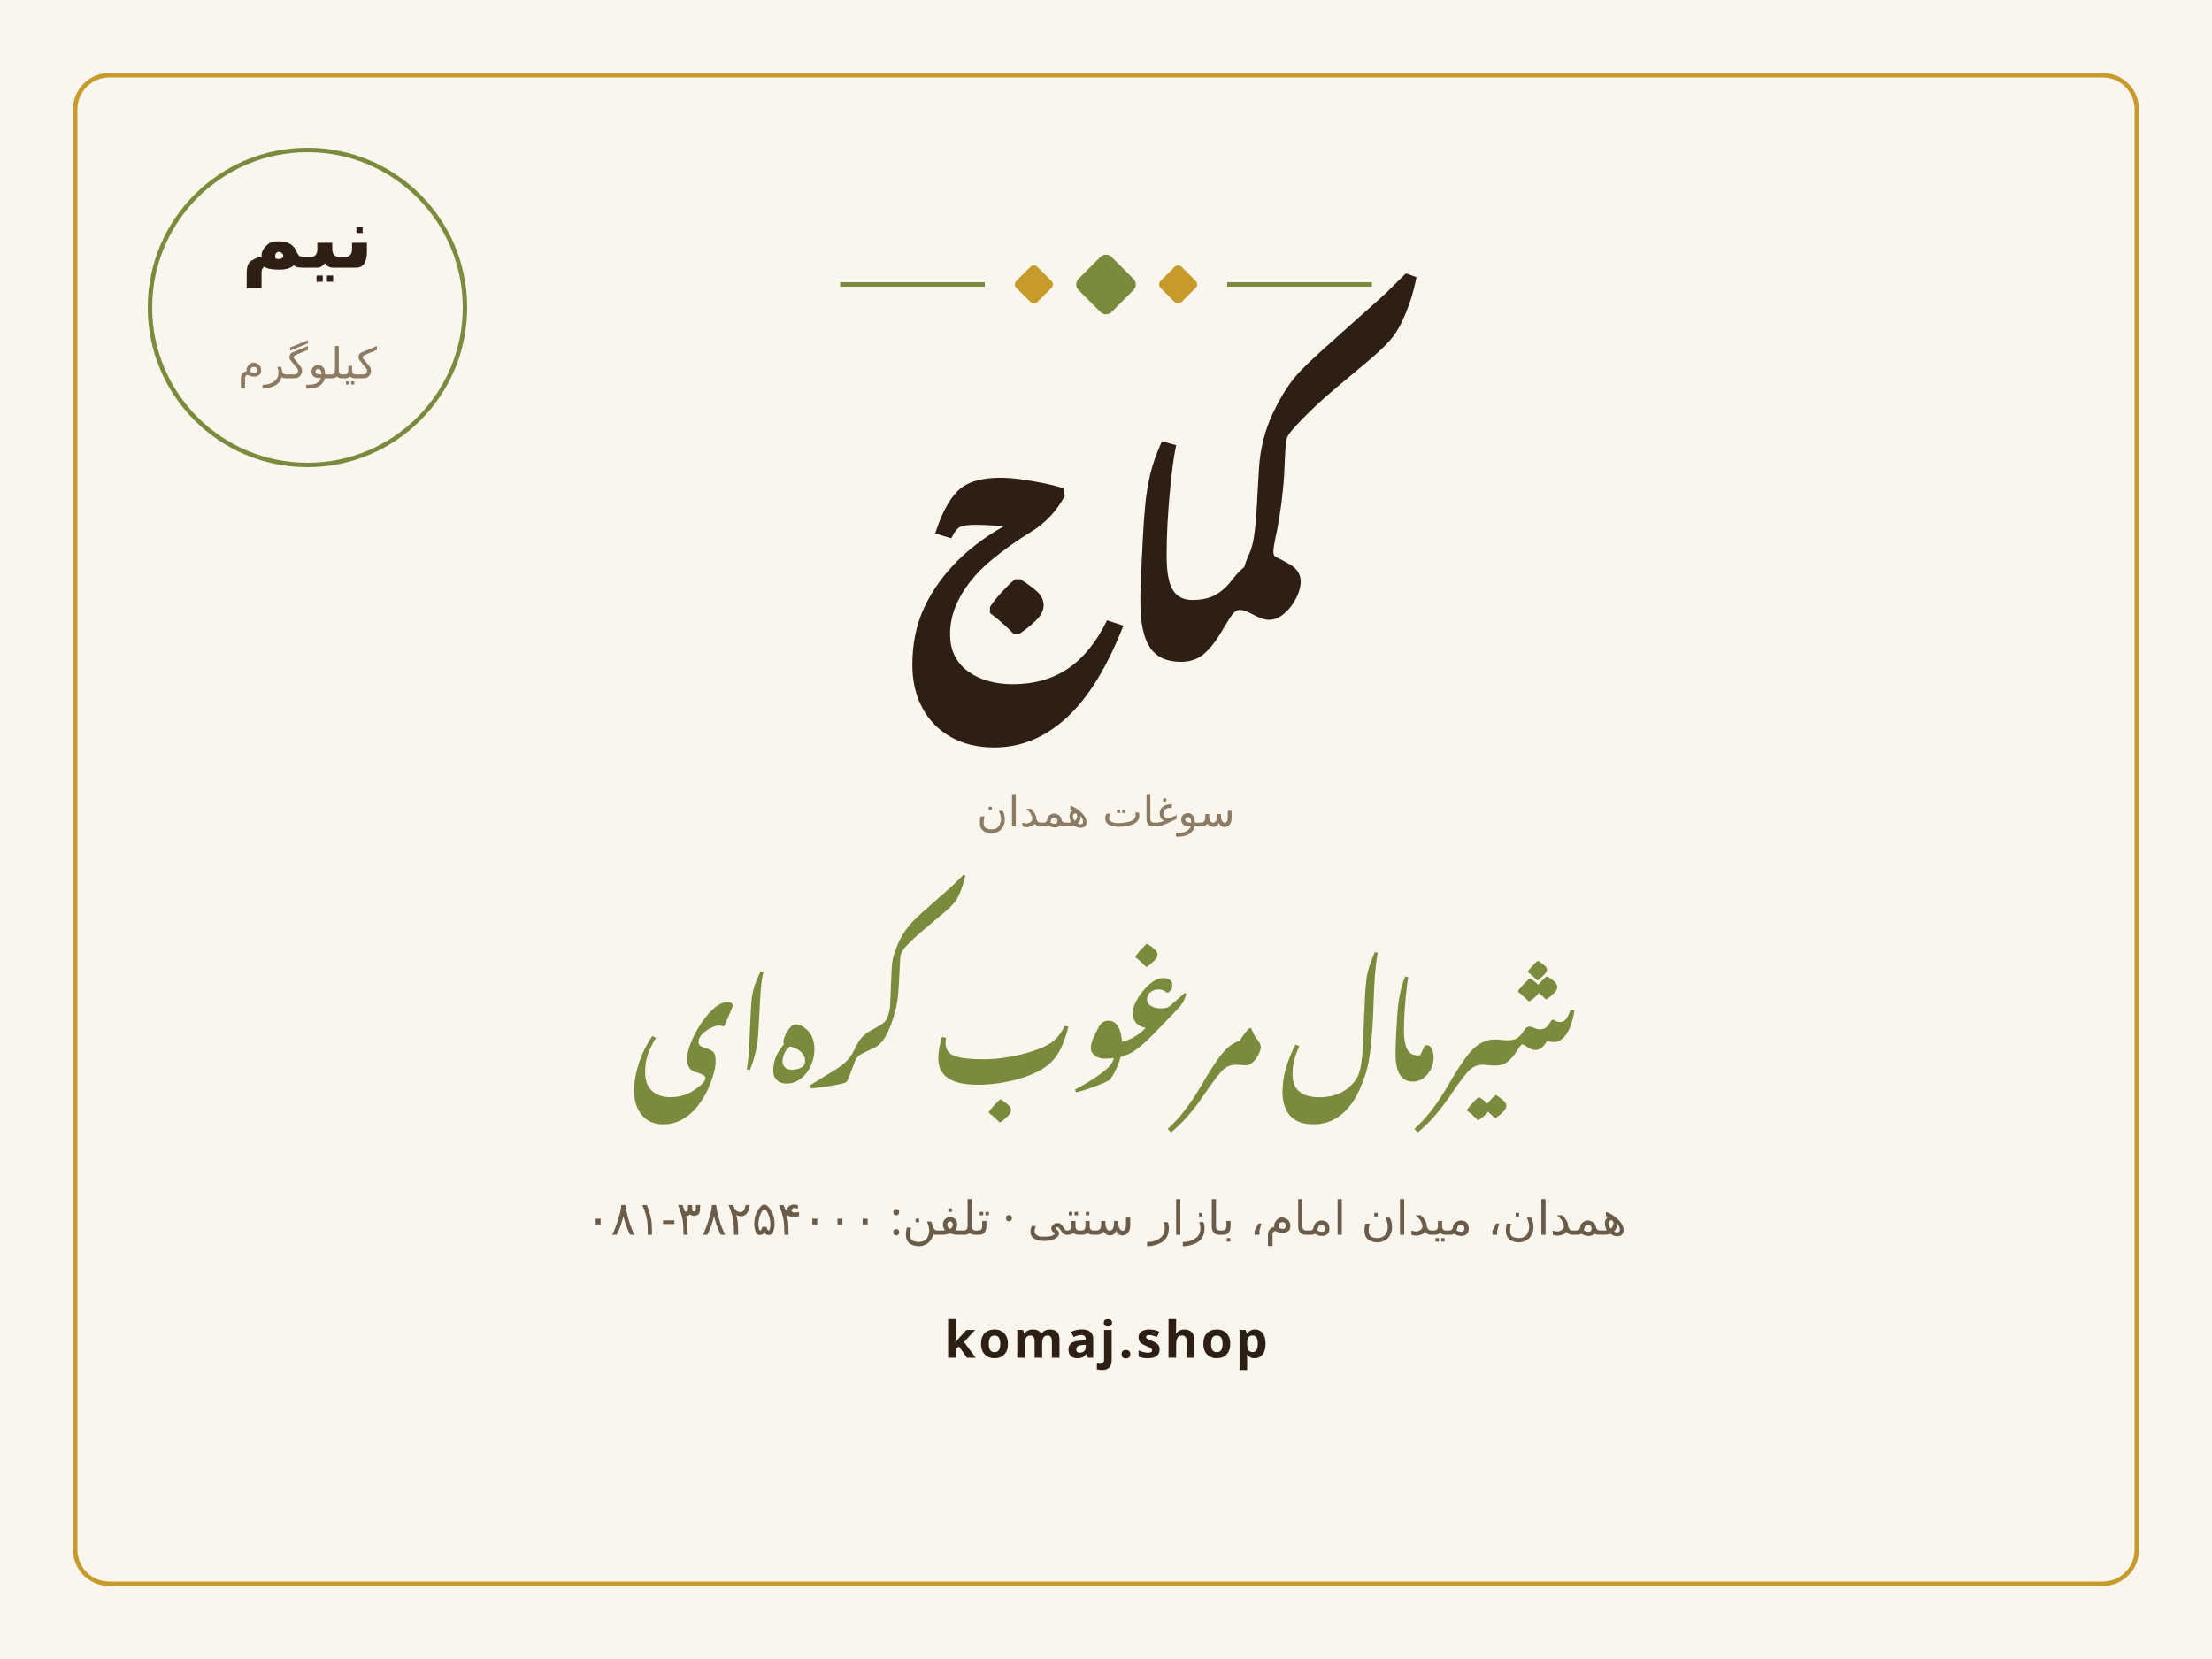
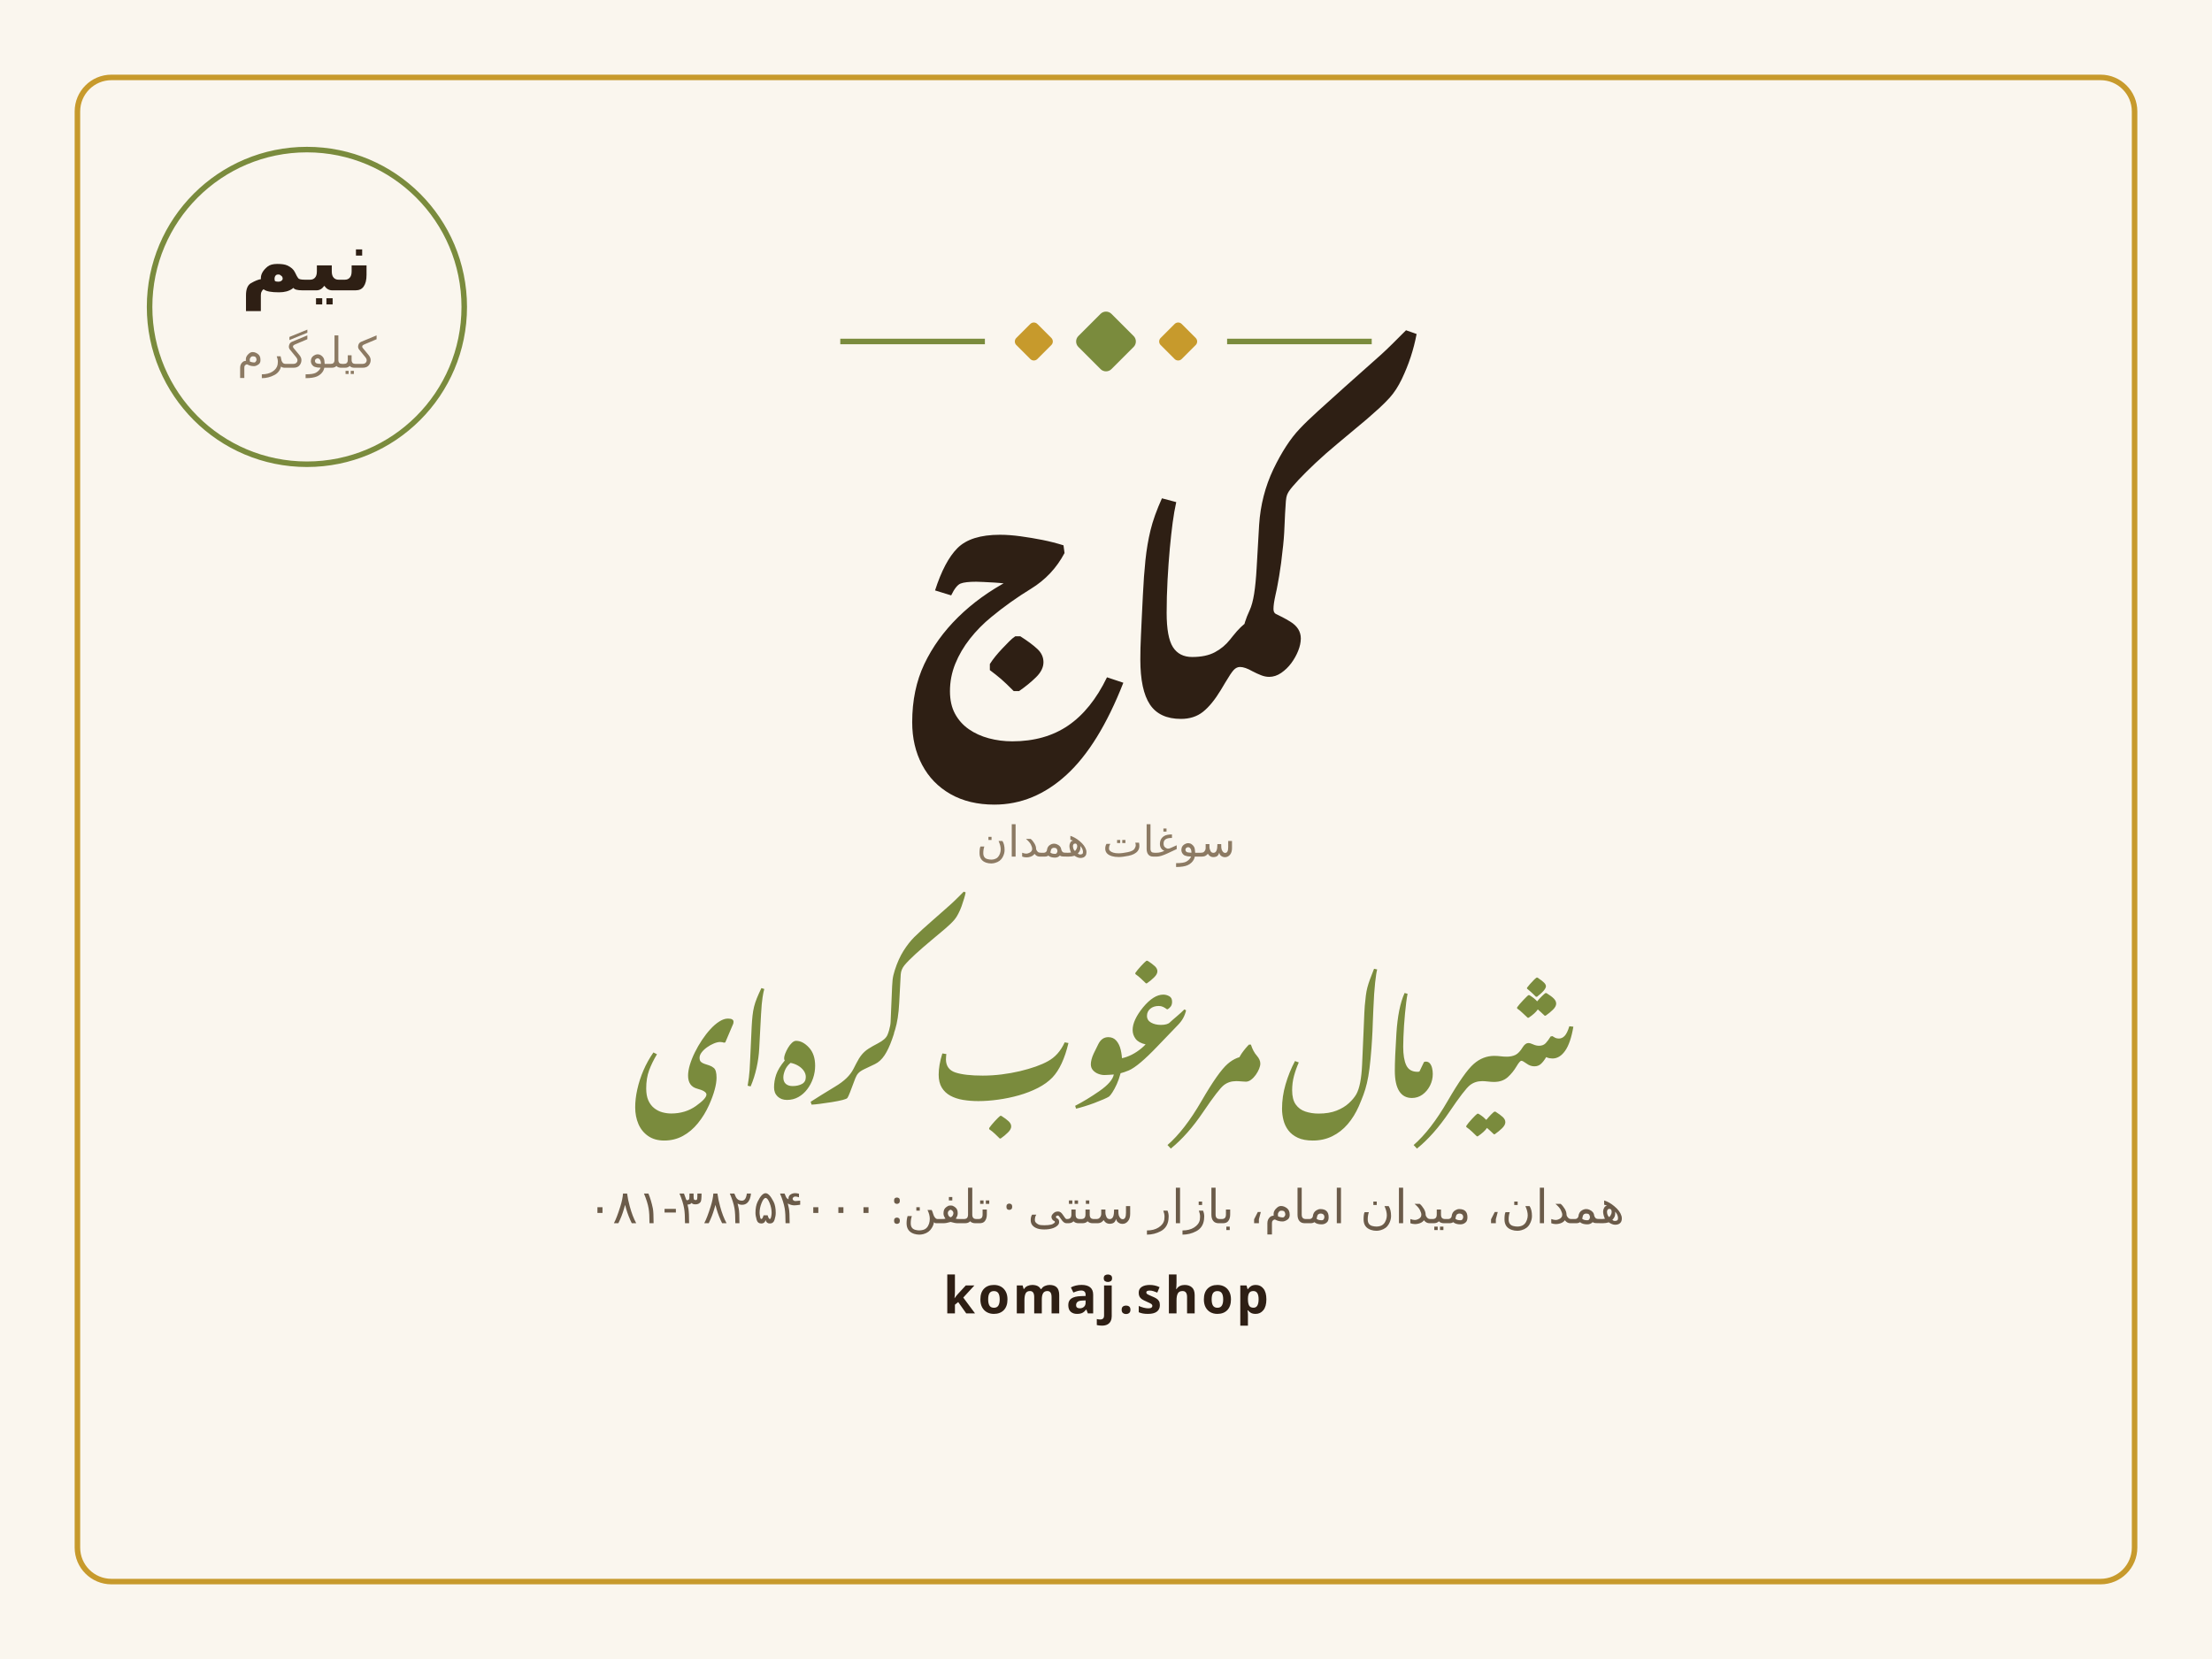
- <svg xmlns="http://www.w3.org/2000/svg" width="200mm" height="150mm" viewBox="0 0 500 375">
-   <rect width="500" height="375" fill="#FAF6EE" />
-   <rect x="17.0" y="17.0" width="466.0" height="341.0" rx="7.7" fill="none" stroke="#C79A2C" stroke-width="1" />
-   <rect x="277.4" y="63.8" width="32.7" height="1.0" fill="#7A8B3D" />
-   <rect x="189.9" y="63.8" width="32.7" height="1.0" fill="#7A8B3D" />
-   <rect x="-3.37" y="-3.37" width="6.73" height="6.73" fill="#C79A2C" rx="1.1" transform="translate(266.3,64.3) rotate(45)" />
-   <rect x="-5.29" y="-5.29" width="10.58" height="10.58" fill="#7A8B3D" rx="1.8" transform="translate(250.0,64.3) rotate(45)" />
-   <rect x="-3.37" y="-3.37" width="6.73" height="6.73" fill="#C79A2C" rx="1.1" transform="translate(233.7,64.3) rotate(45)" />
-   <text x="250.0" y="149.6" text-anchor="middle" font-family="'Noto Nastaliq Urdu', serif" font-size="51.9" fill="#2E1F14" font-weight="700" direction="rtl">کماج</text>
-   <text x="250.0" y="186.8" text-anchor="middle" font-family="'Vazirmatn', sans-serif" font-size="9.6" fill="#8C7A63" direction="rtl">سوغات همدان</text>
-   <text x="250.0" y="244.5" text-anchor="middle" font-family="'Noto Nastaliq Urdu', serif" font-size="26.0" fill="#7A8B3D" direction="rtl">شیرمال مرغوب کره‌ای</text>
-   <text x="250.0" y="279.1" text-anchor="middle" font-family="'Vazirmatn', sans-serif" font-size="10.6" fill="#6B5B49" direction="rtl">همدان، میدان امام، بازار سنتی · تلفن: ⁦۰۸۱-۳۸۲۵۴۰۰۰⁩</text>
-   <text x="250.0" y="306.9" text-anchor="middle" font-family="'Vazirmatn', sans-serif" font-size="11.5" fill="#2E1F14" font-weight="600" letter-spacing="0.69">komaj.shop</text>
-   <circle cx="69.5" cy="69.5" r="35.6" fill="#FAF6EE" stroke="#7A8B3D" stroke-width="1" />
-   <text x="69.5" y="60.5" text-anchor="middle" font-family="'Vazirmatn', sans-serif" font-size="19.2" fill="#2E1F14" font-weight="800" direction="rtl">نیم</text>
-   <text x="69.5" y="85.5" text-anchor="middle" font-family="'Vazirmatn', sans-serif" font-size="9.6" fill="#8C7A63" direction="rtl">کیلوگرم</text>
+ <svg xmlns="http://www.w3.org/2000/svg" width="200mm" height="150mm" viewBox="0 0 800 600">
+   <rect width="800" height="600" fill="#FAF6EE" />
+   <rect x="28.0" y="28.0" width="744.0" height="544.0" rx="12.3" fill="none" stroke="#C79A2C" stroke-width="2" />
+   <rect x="443.8" y="122.5" width="52.3" height="2.0" fill="#7A8B3D" />
+   <rect x="303.9" y="122.5" width="52.3" height="2.0" fill="#7A8B3D" />
+   <rect x="-5.38" y="-5.38" width="10.77" height="10.77" fill="#C79A2C" rx="1.8" transform="translate(426.1,123.5) rotate(45)" />
+   <rect x="-8.46" y="-8.46" width="16.92" height="16.92" fill="#7A8B3D" rx="2.8" transform="translate(400.0,123.5) rotate(45)" />
+   <rect x="-5.38" y="-5.38" width="10.77" height="10.77" fill="#C79A2C" rx="1.8" transform="translate(373.9,123.5) rotate(45)" />
+   <text x="400.0" y="260.0" text-anchor="middle" font-family="'Noto Nastaliq Urdu', serif" font-size="83.1" fill="#2E1F14" font-weight="700" direction="rtl">کماج</text>
+   <text x="400.0" y="309.8" text-anchor="middle" font-family="'Vazirmatn', sans-serif" font-size="15.4" fill="#8C7A63" direction="rtl">سوغات همدان</text>
+   <text x="400.0" y="397.1" text-anchor="middle" font-family="'Noto Nastaliq Urdu', serif" font-size="41.5" fill="#7A8B3D" direction="rtl">شیرمال مرغوب کره‌ای</text>
+   <text x="400.0" y="442.4" text-anchor="middle" font-family="'Vazirmatn', sans-serif" font-size="16.9" fill="#6B5B49" direction="rtl">همدان، میدان امام، بازار سنتی · تلفن: ⁦۰۸۱-۳۸۲۵۴۰۰۰⁩</text>
+   <text x="400.0" y="475.0" text-anchor="middle" font-family="'Vazirmatn', sans-serif" font-size="18.5" fill="#2E1F14" font-weight="600" letter-spacing="1.11">komaj.shop</text>
+   <circle cx="111.0" cy="111.0" r="56.9" fill="#FAF6EE" stroke="#7A8B3D" stroke-width="2" />
+   <text x="111.0" y="105.0" text-anchor="middle" font-family="'Vazirmatn', sans-serif" font-size="30.8" fill="#2E1F14" font-weight="800" direction="rtl">نیم</text>
+   <text x="111.0" y="133.0" text-anchor="middle" font-family="'Vazirmatn', sans-serif" font-size="15.4" fill="#8C7A63" direction="rtl">کیلوگرم</text>
</svg>
